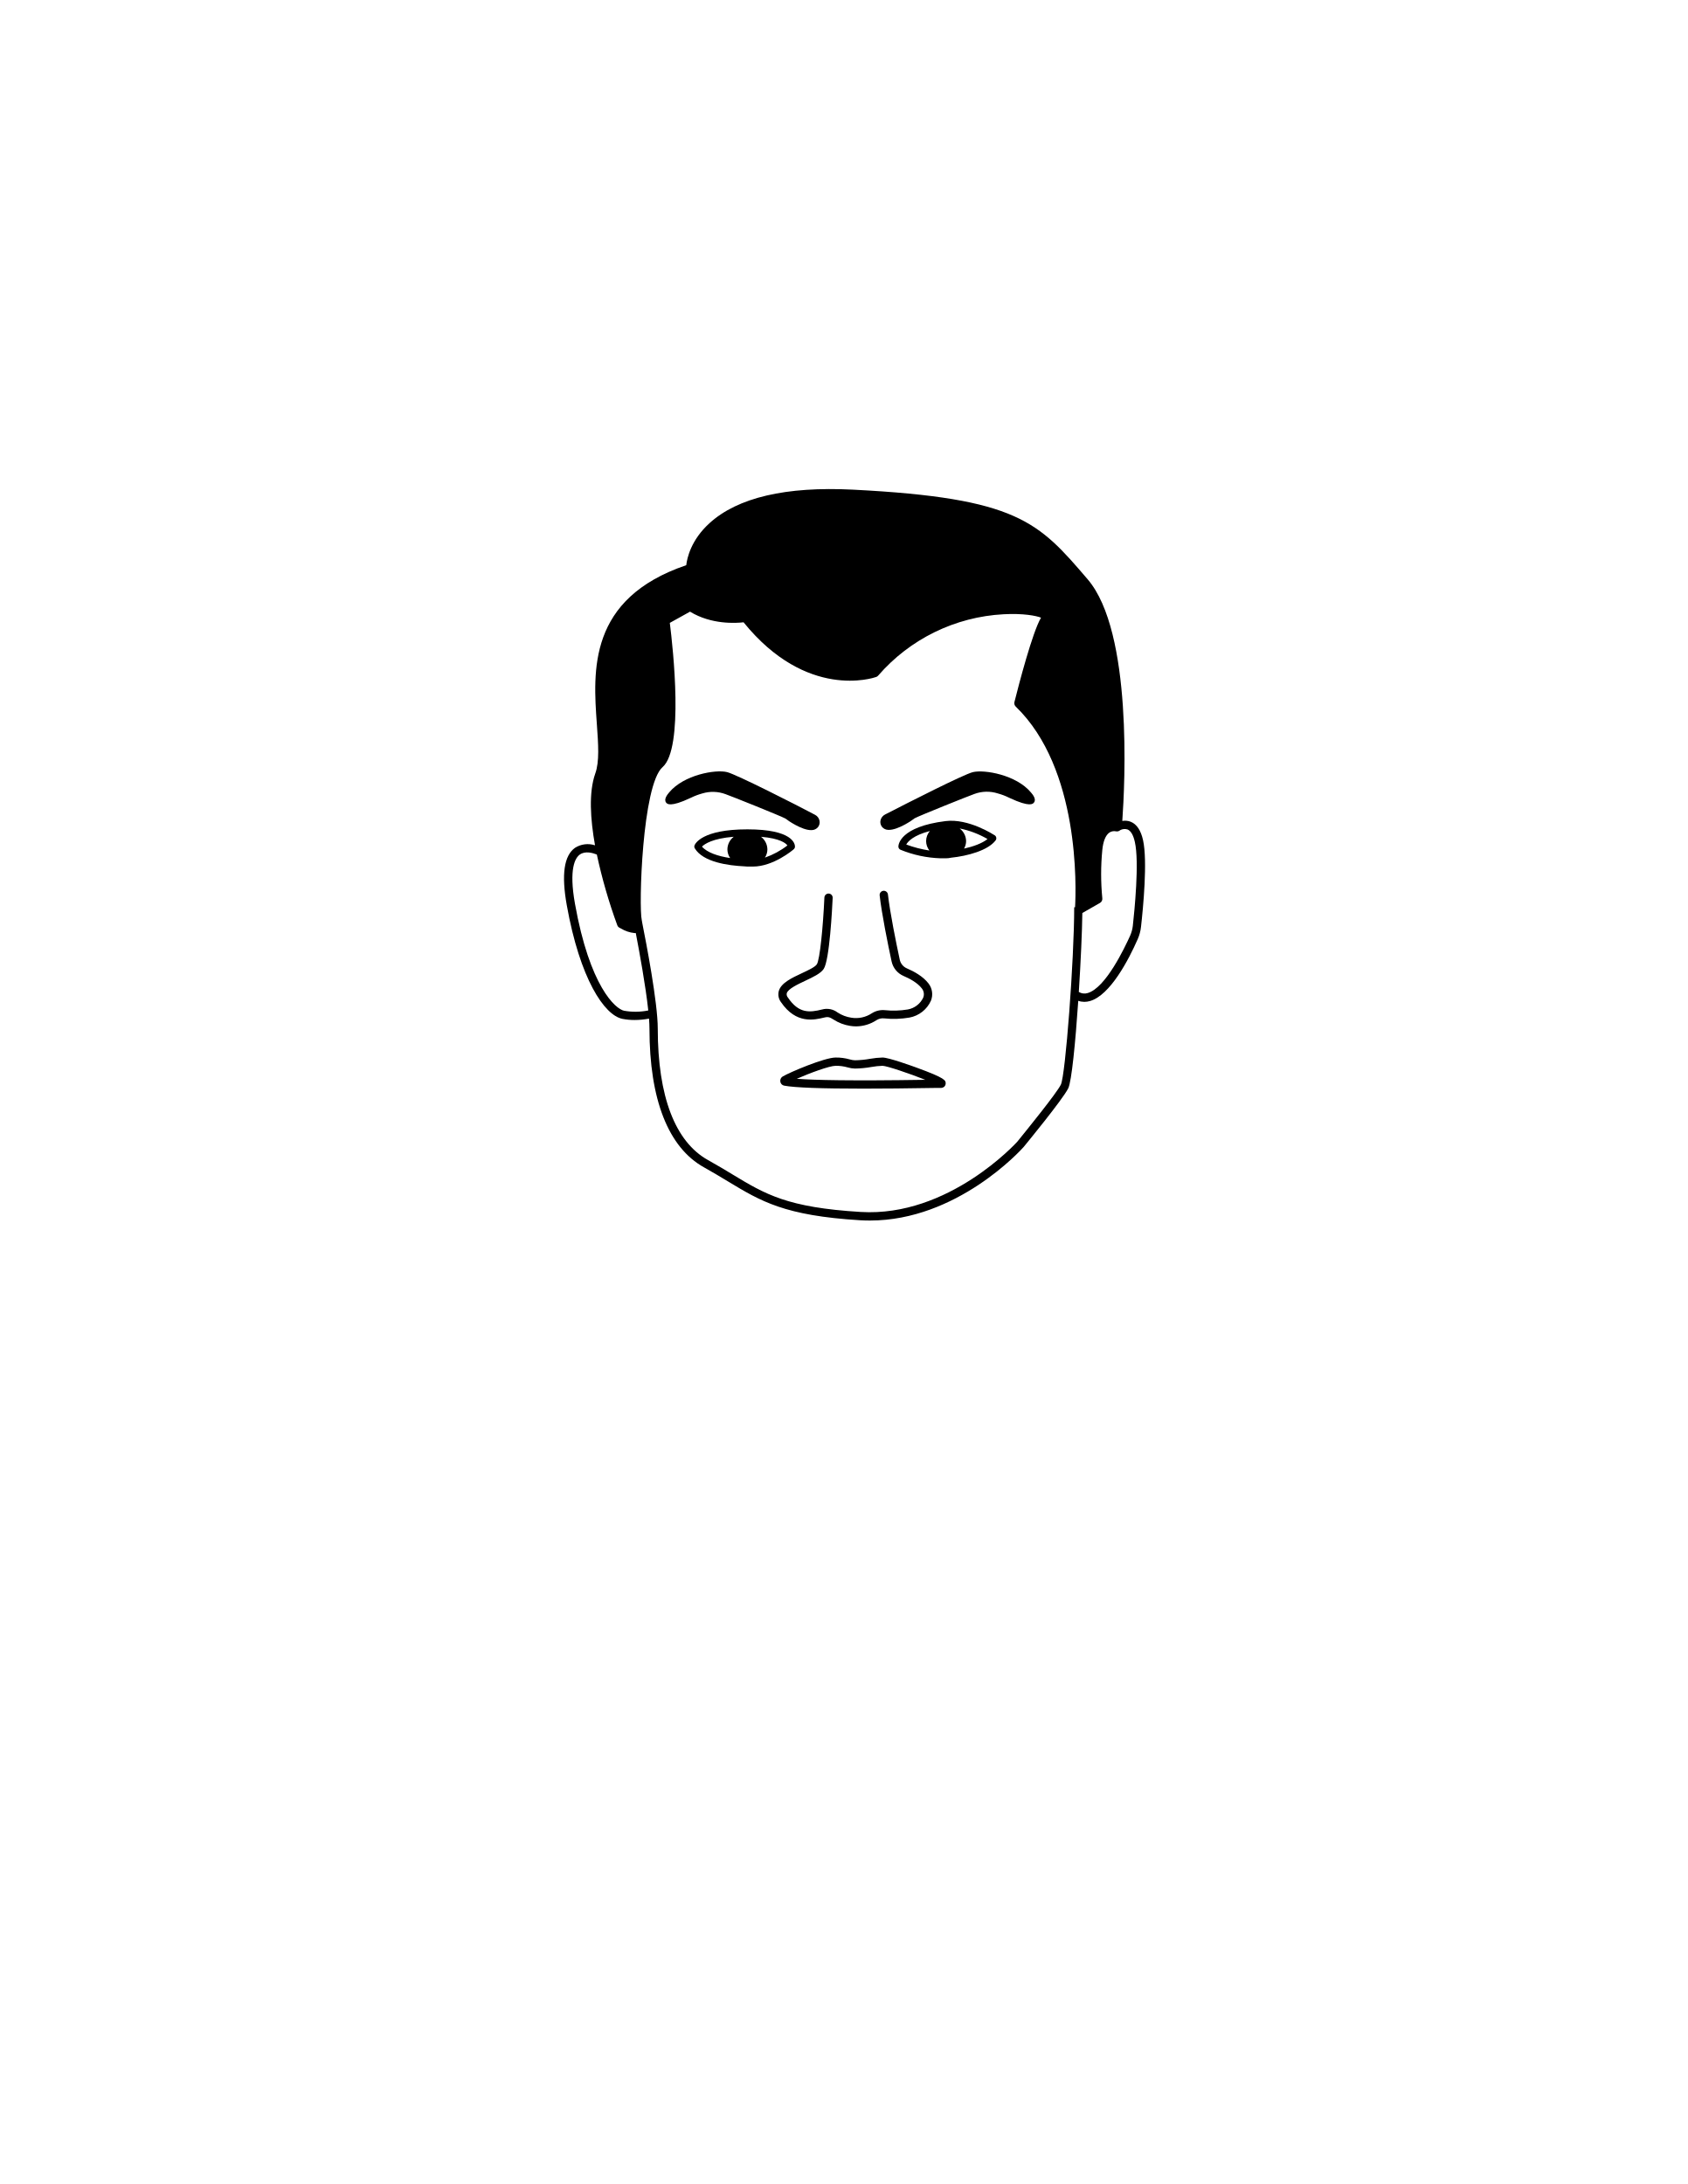
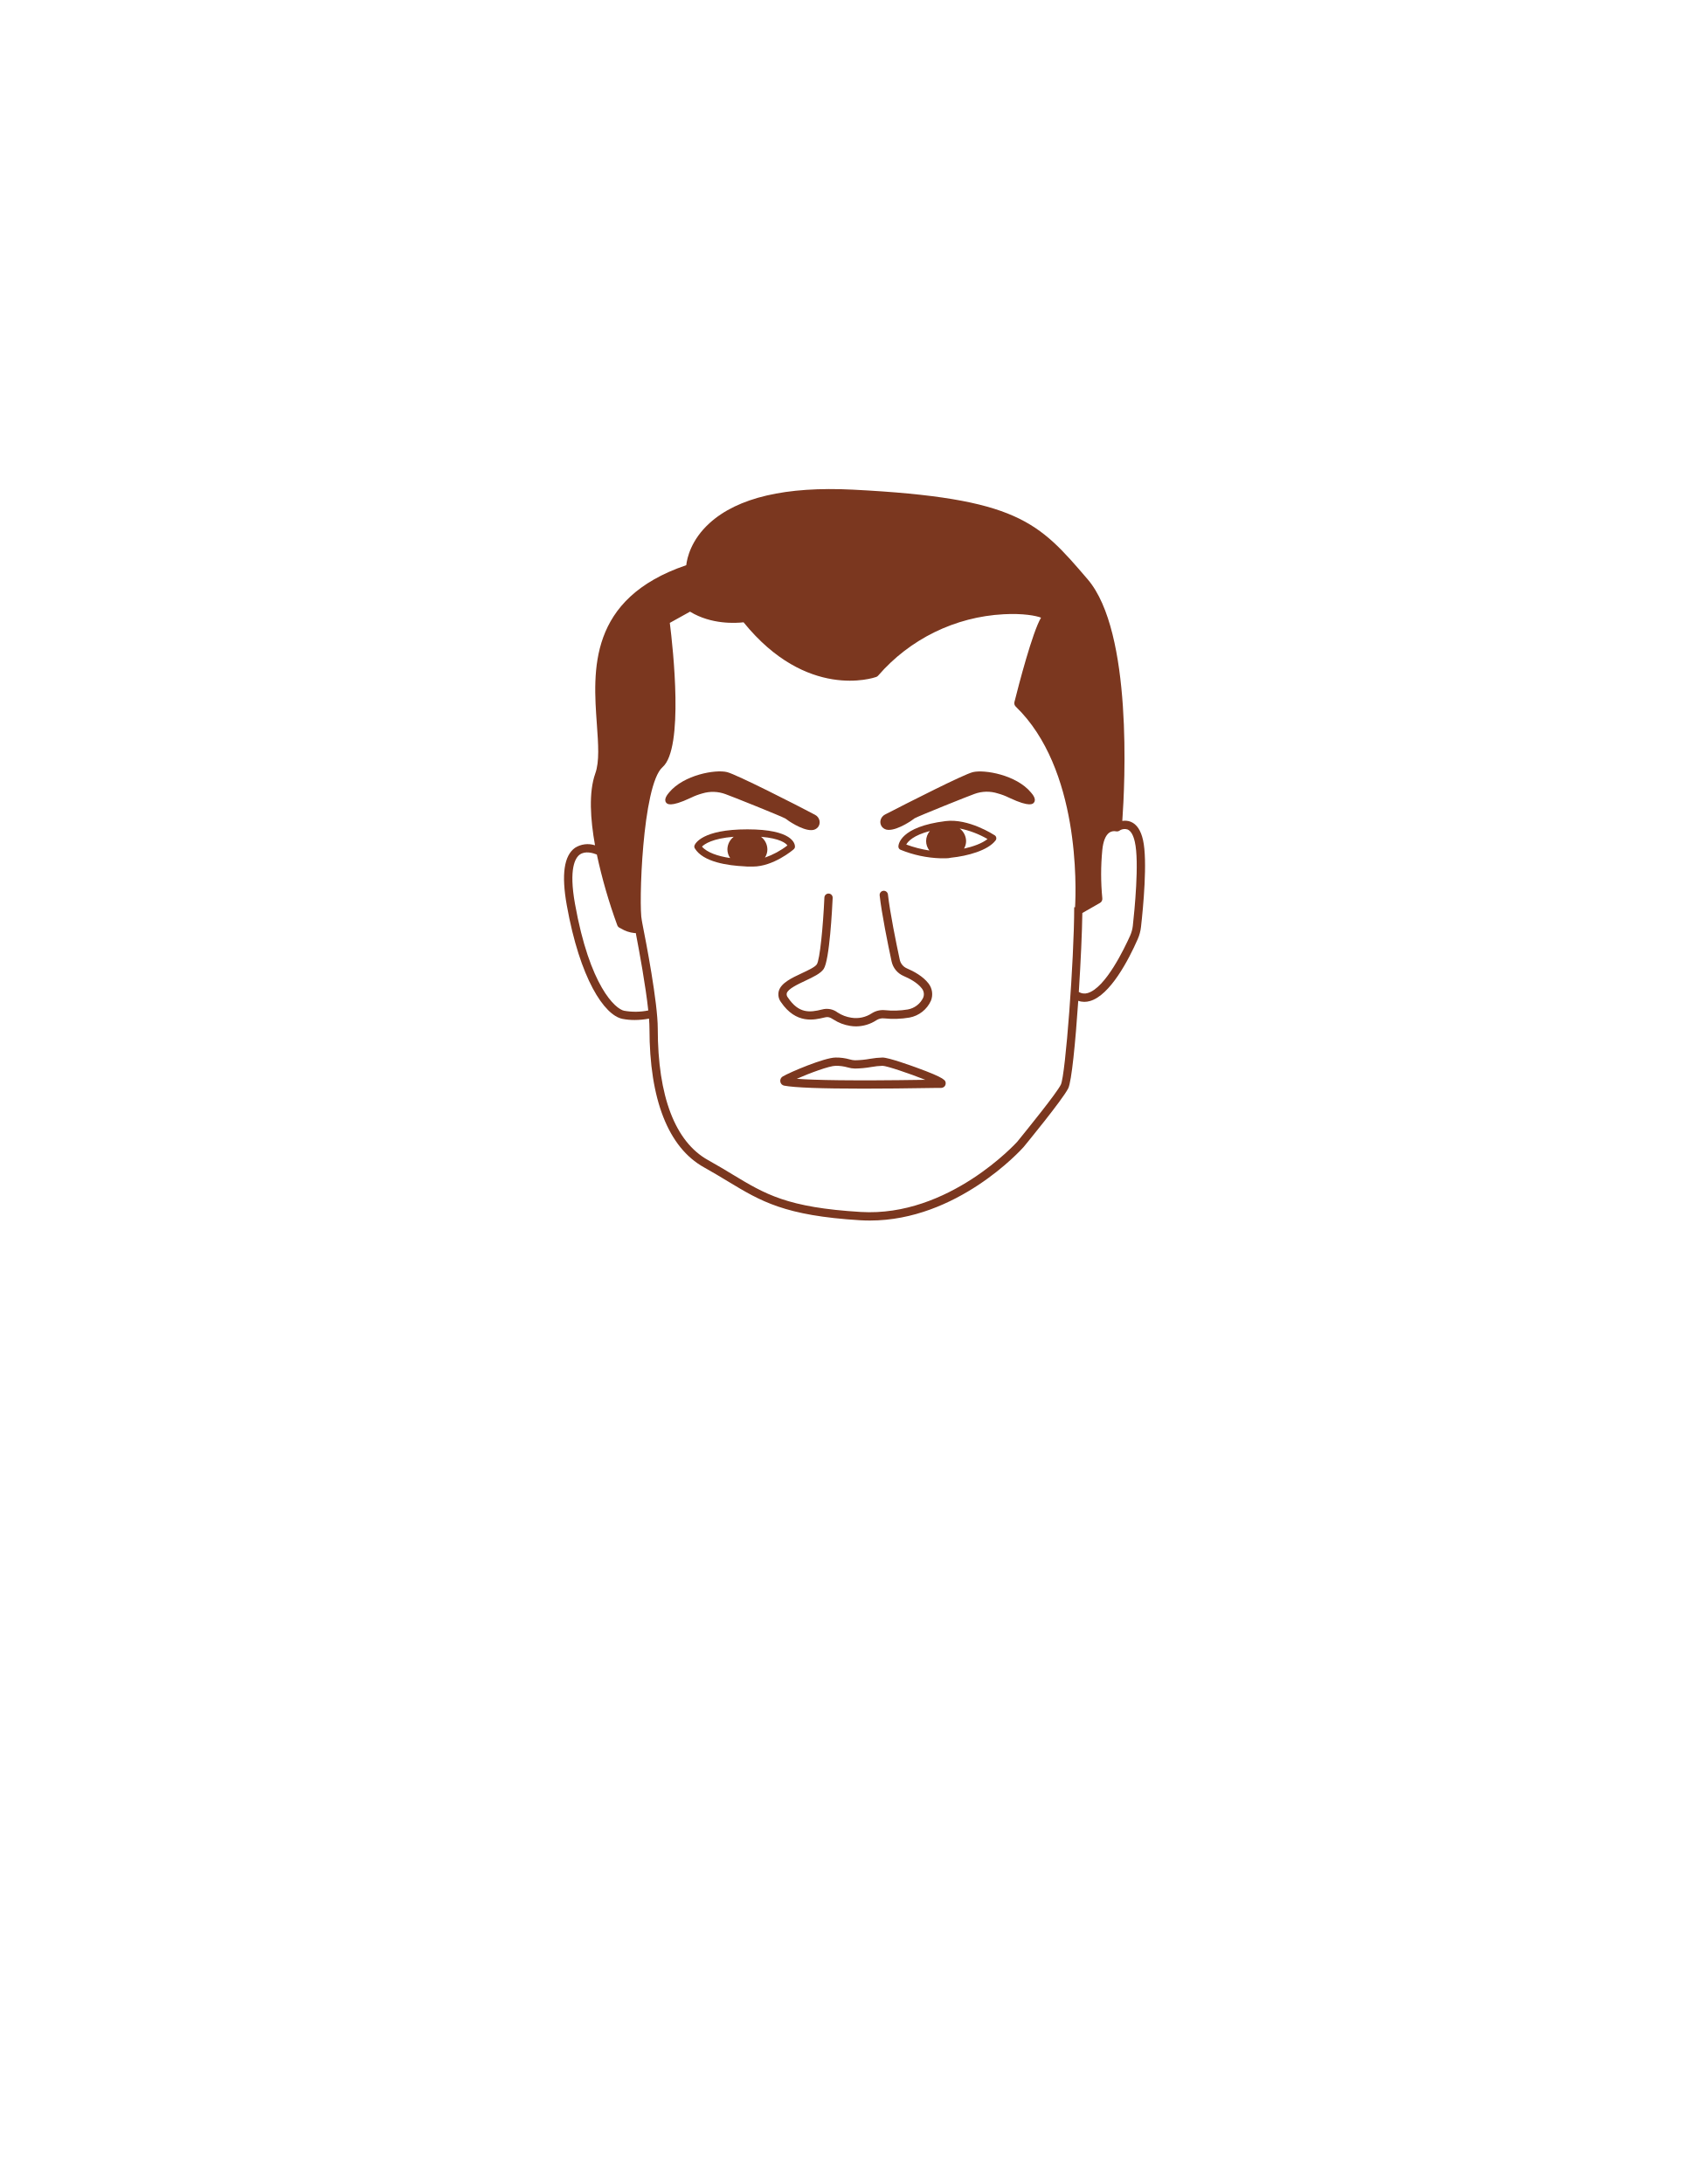
<svg xmlns="http://www.w3.org/2000/svg" id="Layer_2" data-name="Layer 2" viewBox="0 0 612 792">
+   <defs>
+     <style>
+ 			@keyframes bounce {
+           0%{transform: translateY(0px);}
+           25%{transform: translateY(30px);}
+           50%{transform: translateY(0px);}
+           75%{transform: translateY(-30px);}
+           100%{transform: translateY(0px);}
+       }
+ 
+ 
+       path {
+         animation-name: bounce;
+         animation-duration: 2s;
+         animation-timing-function: linear;
+         animation-iteration-count: infinite;
+         transform-origin: 50% 50%;
+         fill: #7b371f;
+         width: 100%;
+         height: auto;
+         border: 3px solid #28275c;
+       }
+ 
+ 
+ 	 </style>
+   </defs>
  <path d="M414.46,304.67c-.79-3.55-2.29-5.79-4.47-6.67a5.67,5.67,0,0,0-3.05-.3c.94-13.24,3.8-68.53-12.55-87.61-17.87-20.85-25.27-29.48-85.06-32.52-24.35-1.24-41.87,2.85-52.09,12.17-6.7,6.1-8.11,12.63-8.41,15.22-35.66,12.11-33.79,38.37-32.42,57.58.52,7.32,1,13.65-.58,18-2.41,6.83-1.77,16.56-.08,26a8.57,8.57,0,0,0-7.24.9c-4,2.85-5,9.66-3,20.83,4.76,26.63,13.57,39.89,20.19,41.21a22.62,22.62,0,0,0,4.38.41,28.37,28.37,0,0,0,5.25-.5c.1,1.35.16,2.57.16,3.62,0,25.73,6.84,43.12,19.77,50.31,3.24,1.8,6,3.48,8.71,5.11,11.93,7.21,20.55,12.42,47.93,14.08,1.19.07,2.36.1,3.53.1,31.55,0,54.68-25.48,55.72-26.65.57-.7,14.13-17.17,16.18-21.28,1.23-2.45,2.62-16.69,3.64-31.75a6.65,6.65,0,0,0,2.2.38,7.49,7.49,0,0,0,2.06-.3c7.29-2.09,14-14.93,17.28-22.4a15.09,15.09,0,0,0,1.21-4.49C414.51,329.16,416.13,312.17,414.46,304.67ZM226.29,366.53c-3.14-.63-12.46-8.82-17.81-38.79-2.29-12.81.12-16.68,1.76-17.85,2-1.42,4.78-.56,6.17,0a191.62,191.62,0,0,0,7.4,25.6,1.67,1.67,0,0,0,.92,1l.41.21a11.68,11.68,0,0,0,4.88,1.66l.51,0c1.31,6.81,3.58,19.15,4.53,28.07A23.34,23.34,0,0,1,226.29,366.53ZM389.81,329h-.31c0,18.9-3.17,61-4.84,64.33-1.58,3.16-12,16-15.78,20.67-.24.28-24.85,27.44-56.79,25.5-26.64-1.61-34.57-6.4-46.56-13.65-2.71-1.64-5.51-3.33-8.8-5.16C244.8,414.06,238.5,397.57,238.5,373c0-9.44-4.24-31.38-5.61-38.24a8.89,8.89,0,0,0-.18-1.05c-1.16-4.71.12-49,7.53-55.52,7.79-6.81,3.8-43,2.63-52.31l7.33-4.07c7.76,4.75,16.66,4.18,19.41,3.86,22.93,28.31,47.07,20.19,48.1,19.82a1.6,1.6,0,0,0,.71-.49,64.68,64.68,0,0,1,45.49-22.25c7.06-.39,11.8.54,13.56,1.24-3.12,5.24-8.1,24.44-9.64,30.58a1.71,1.71,0,0,0,.47,1.66C391.57,278.72,390.21,321.84,389.81,329Zm20.94,6.78a12.39,12.39,0,0,1-1,3.6c-2,4.39-8.84,18.87-15.37,20.74a3.92,3.92,0,0,1-3.21-.4c.7-10.91,1.19-21.82,1.28-28.63l6.4-3.66a1.71,1.71,0,0,0,.84-1.68,90.67,90.67,0,0,1,0-17.54c.31-3.11,1.18-5.27,2.49-6.23a3.11,3.11,0,0,1,2.46-.51,1.72,1.72,0,0,0,1.39-.31.69.69,0,0,0,.13-.11,3.44,3.44,0,0,1,2.67-.26c1.19.49,2.1,2,2.66,4.54C413.15,312.58,411.34,330.47,410.75,335.78Z" />
  <path d="M352.76,280c-3.44.86-23.44,11.05-31.88,15.39a3.16,3.16,0,0,0-1.61,2.09,2.84,2.84,0,0,0,.52,2.35,3,3,0,0,0,2.3,1.11h.26c3.31,0,8.39-3.44,9.27-4.19,1.45-.83,20.1-8.31,21.7-8.84a13,13,0,0,1,8.52-.17,21.46,21.46,0,0,1,3.92,1.48l.31.14c7.43,3.5,8.48,2.13,8.83,1.68,1-1.23-.51-3-1.13-3.72C368.47,281,357,279,352.76,280Z" />
  <path d="M263.1,288c1.6.53,20.24,8,21.7,8.84.88.75,5.95,4.19,9.26,4.19h.27a3,3,0,0,0,2.29-1.11,2.84,2.84,0,0,0,.52-2.35,3.13,3.13,0,0,0-1.61-2.09C289,292,267.2,280.92,263.66,280c-4.24-1.06-15.72,1-21,7.33-.63.75-2.08,2.49-1.13,3.72.35.45,1.4,1.82,8.82-1.68l.31-.14a22.8,22.8,0,0,1,4-1.5A13.15,13.15,0,0,1,263.1,288Z" />
  <path d="M298.86,369c1.53-.38,2.07-.06,3.36.72a15.39,15.39,0,0,0,6,2.3,13,13,0,0,0,2.2.18,13.53,13.53,0,0,0,7.34-2.22,4.32,4.32,0,0,1,2.8-.68,33.45,33.45,0,0,0,9.2-.29,10.67,10.67,0,0,0,7.79-6.11,6.34,6.34,0,0,0-.88-6.26c-2-2.61-5.34-4.41-7.83-5.47a4.43,4.43,0,0,1-2.6-3.17c-1.29-6-3.56-17.17-4.28-23.63a1.5,1.5,0,0,0-3,.34c.73,6.58,3,17.81,4.32,23.91a7.46,7.46,0,0,0,4.38,5.32c2.14.91,5,2.42,6.59,4.5a3.36,3.36,0,0,1,.48,3.39,7.7,7.7,0,0,1-5.57,4.24,31,31,0,0,1-8.35.25,7.46,7.46,0,0,0-4.7,1.14,10.4,10.4,0,0,1-7.41,1.6,12.46,12.46,0,0,1-5-1.9,6.45,6.45,0,0,0-5.64-1.08c-4.44,1.11-8.44,1.55-12.39-4.37a1.75,1.75,0,0,1-.4-1.5c.46-1.63,4-3.26,6.78-4.58s5.48-2.56,6.62-4.26c2.12-3.18,3.08-22,3.25-25.76a1.5,1.5,0,0,0-3-.14c-.48,10.61-1.64,22.58-2.75,24.24-.67,1-3.18,2.17-5.39,3.2-3.72,1.74-7.57,3.53-8.4,6.49a4.69,4.69,0,0,0,.79,4C288.69,371.5,295.31,369.84,298.86,369Z" />
  <path d="M332.26,387.13c-1.66-.6-10-3.63-12.26-3.63a30.52,30.52,0,0,0-4.51.46,33.7,33.7,0,0,1-5.49.54,7.41,7.41,0,0,1-1.88-.32,17.91,17.91,0,0,0-5.12-.68c-4,0-16.51,5.29-19.2,6.87a1.83,1.83,0,0,0-.86,1.89,1.74,1.74,0,0,0,1.41,1.44h0c3.79.72,13.43,1.08,28.74,1.08q10.91,0,25.63-.25l2.28,0a2.64,2.64,0,0,0,.79-.11,1.59,1.59,0,0,0,1.11-1.52C342.9,391.81,342.9,391,332.26,387.13Zm-43.35,4.08c4.7-2.07,11.84-4.71,14.09-4.71a15.23,15.23,0,0,1,4.37.58,10,10,0,0,0,2.63.42,37.21,37.21,0,0,0,5.95-.57,27.26,27.26,0,0,1,4.05-.43c1.5,0,10,2.88,15.5,5.08C308.43,392,295.21,391.69,288.91,391.21Z" />
  <path d="M288.25,307c0-1-.83-6.25-17.25-6.25s-18.92,5.19-19.16,5.79a1.22,1.22,0,0,0,.09,1.1c3,5,12.07,6.25,18,6.53a7.62,7.62,0,0,0,1.08.08l.48,0,1.52,0c7.38,0,14.51-6,14.81-6.3A1.24,1.24,0,0,0,288.25,307Zm-24.5,1a5.55,5.55,0,0,0,1,3.16c-4.45-.67-8.39-2-10.22-4.15.93-.94,3.8-2.95,11.52-3.57A5.86,5.86,0,0,0,263.75,308Zm13.61,3a5.52,5.52,0,0,0,.89-3,5.86,5.86,0,0,0-2.3-4.55c6.87.58,9,2.33,9.56,3.14A28.82,28.82,0,0,1,277.36,311Z" />
  <path d="M342.84,297.76c-16.47,2.06-17.07,8.49-17.09,9.21a1.26,1.26,0,0,0,.76,1.18,41.72,41.72,0,0,0,14.49,3.1l1.33,0c.22,0,.44,0,.67,0a8.5,8.5,0,0,0,1.84-.21c6-.62,13.42-2.64,16.16-6.29a1.22,1.22,0,0,0,.23-1,1.24,1.24,0,0,0-.54-.83C360.31,302.7,351.2,296.71,342.84,297.76ZM337,308.43a42.87,42.87,0,0,1-8.4-2.17c.64-1.16,2.62-3.35,8.56-4.9a5.69,5.69,0,0,0-1.36,3.64A5.57,5.57,0,0,0,337,308.43Zm12.55-.68a5.46,5.46,0,0,0,.75-2.75,5.85,5.85,0,0,0-2.33-4.57,33.43,33.43,0,0,1,10.1,3.83C356.13,305.83,352.9,307,349.5,307.75Z" />
</svg>
